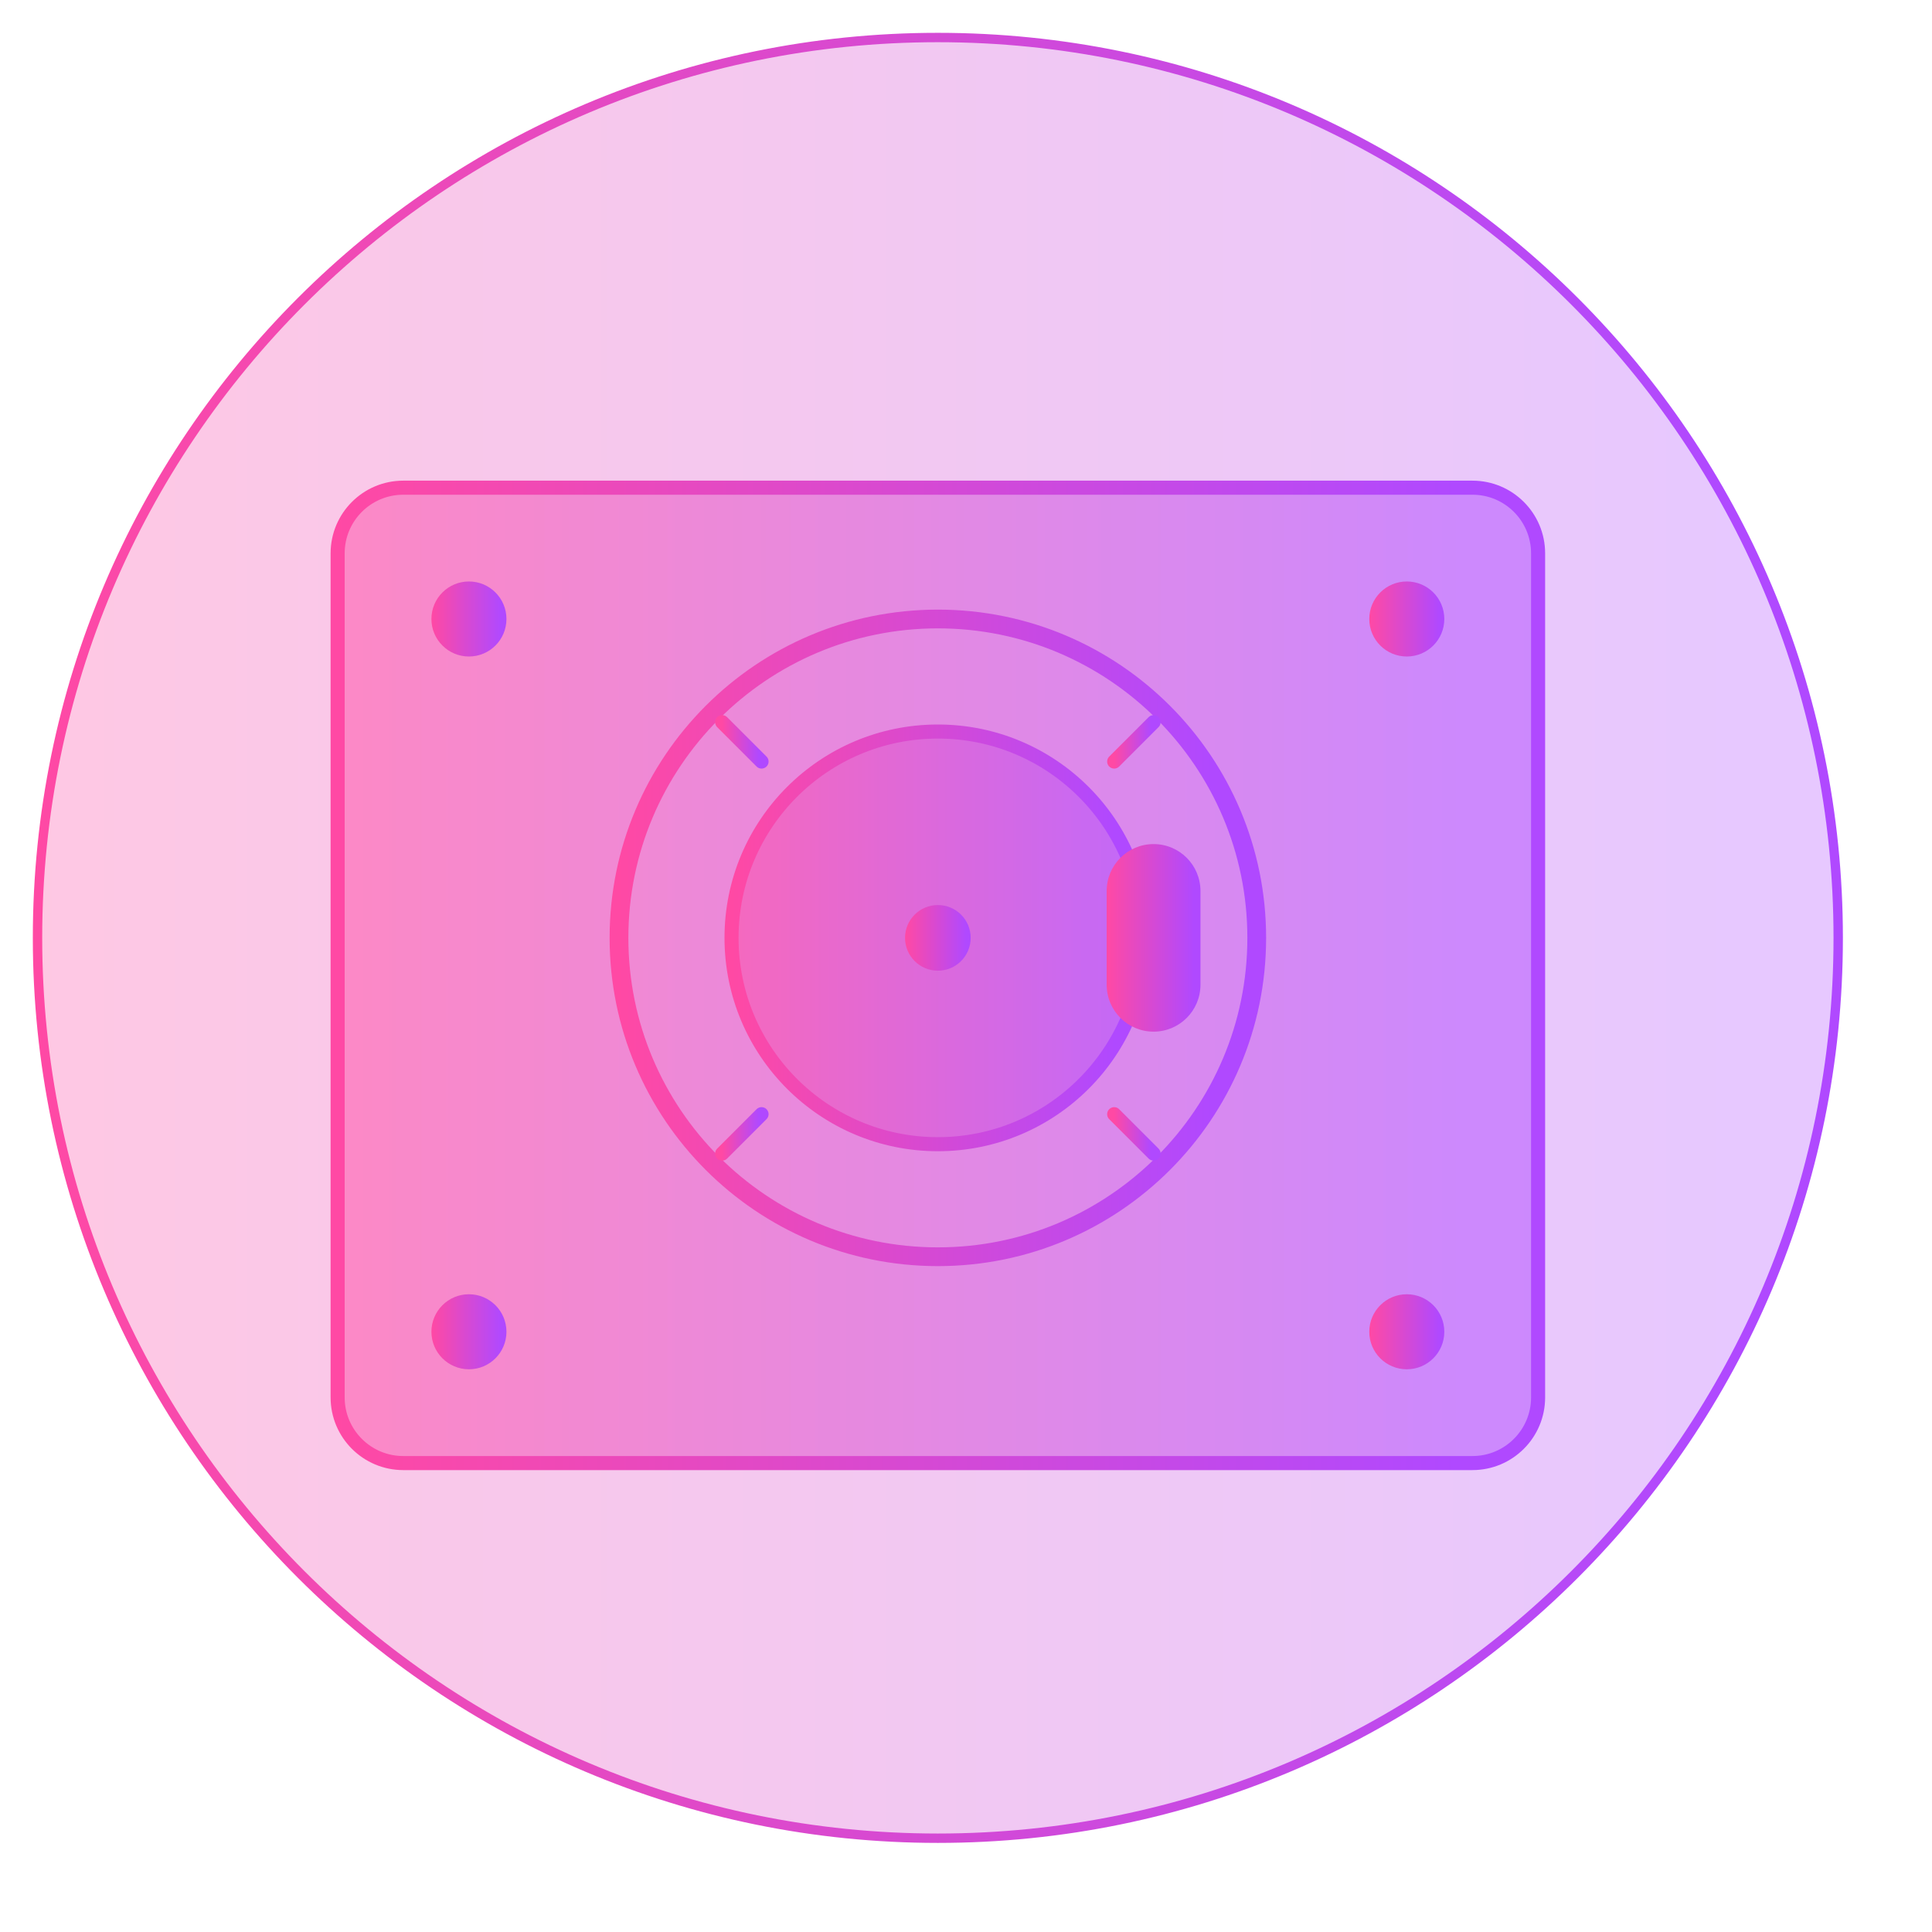
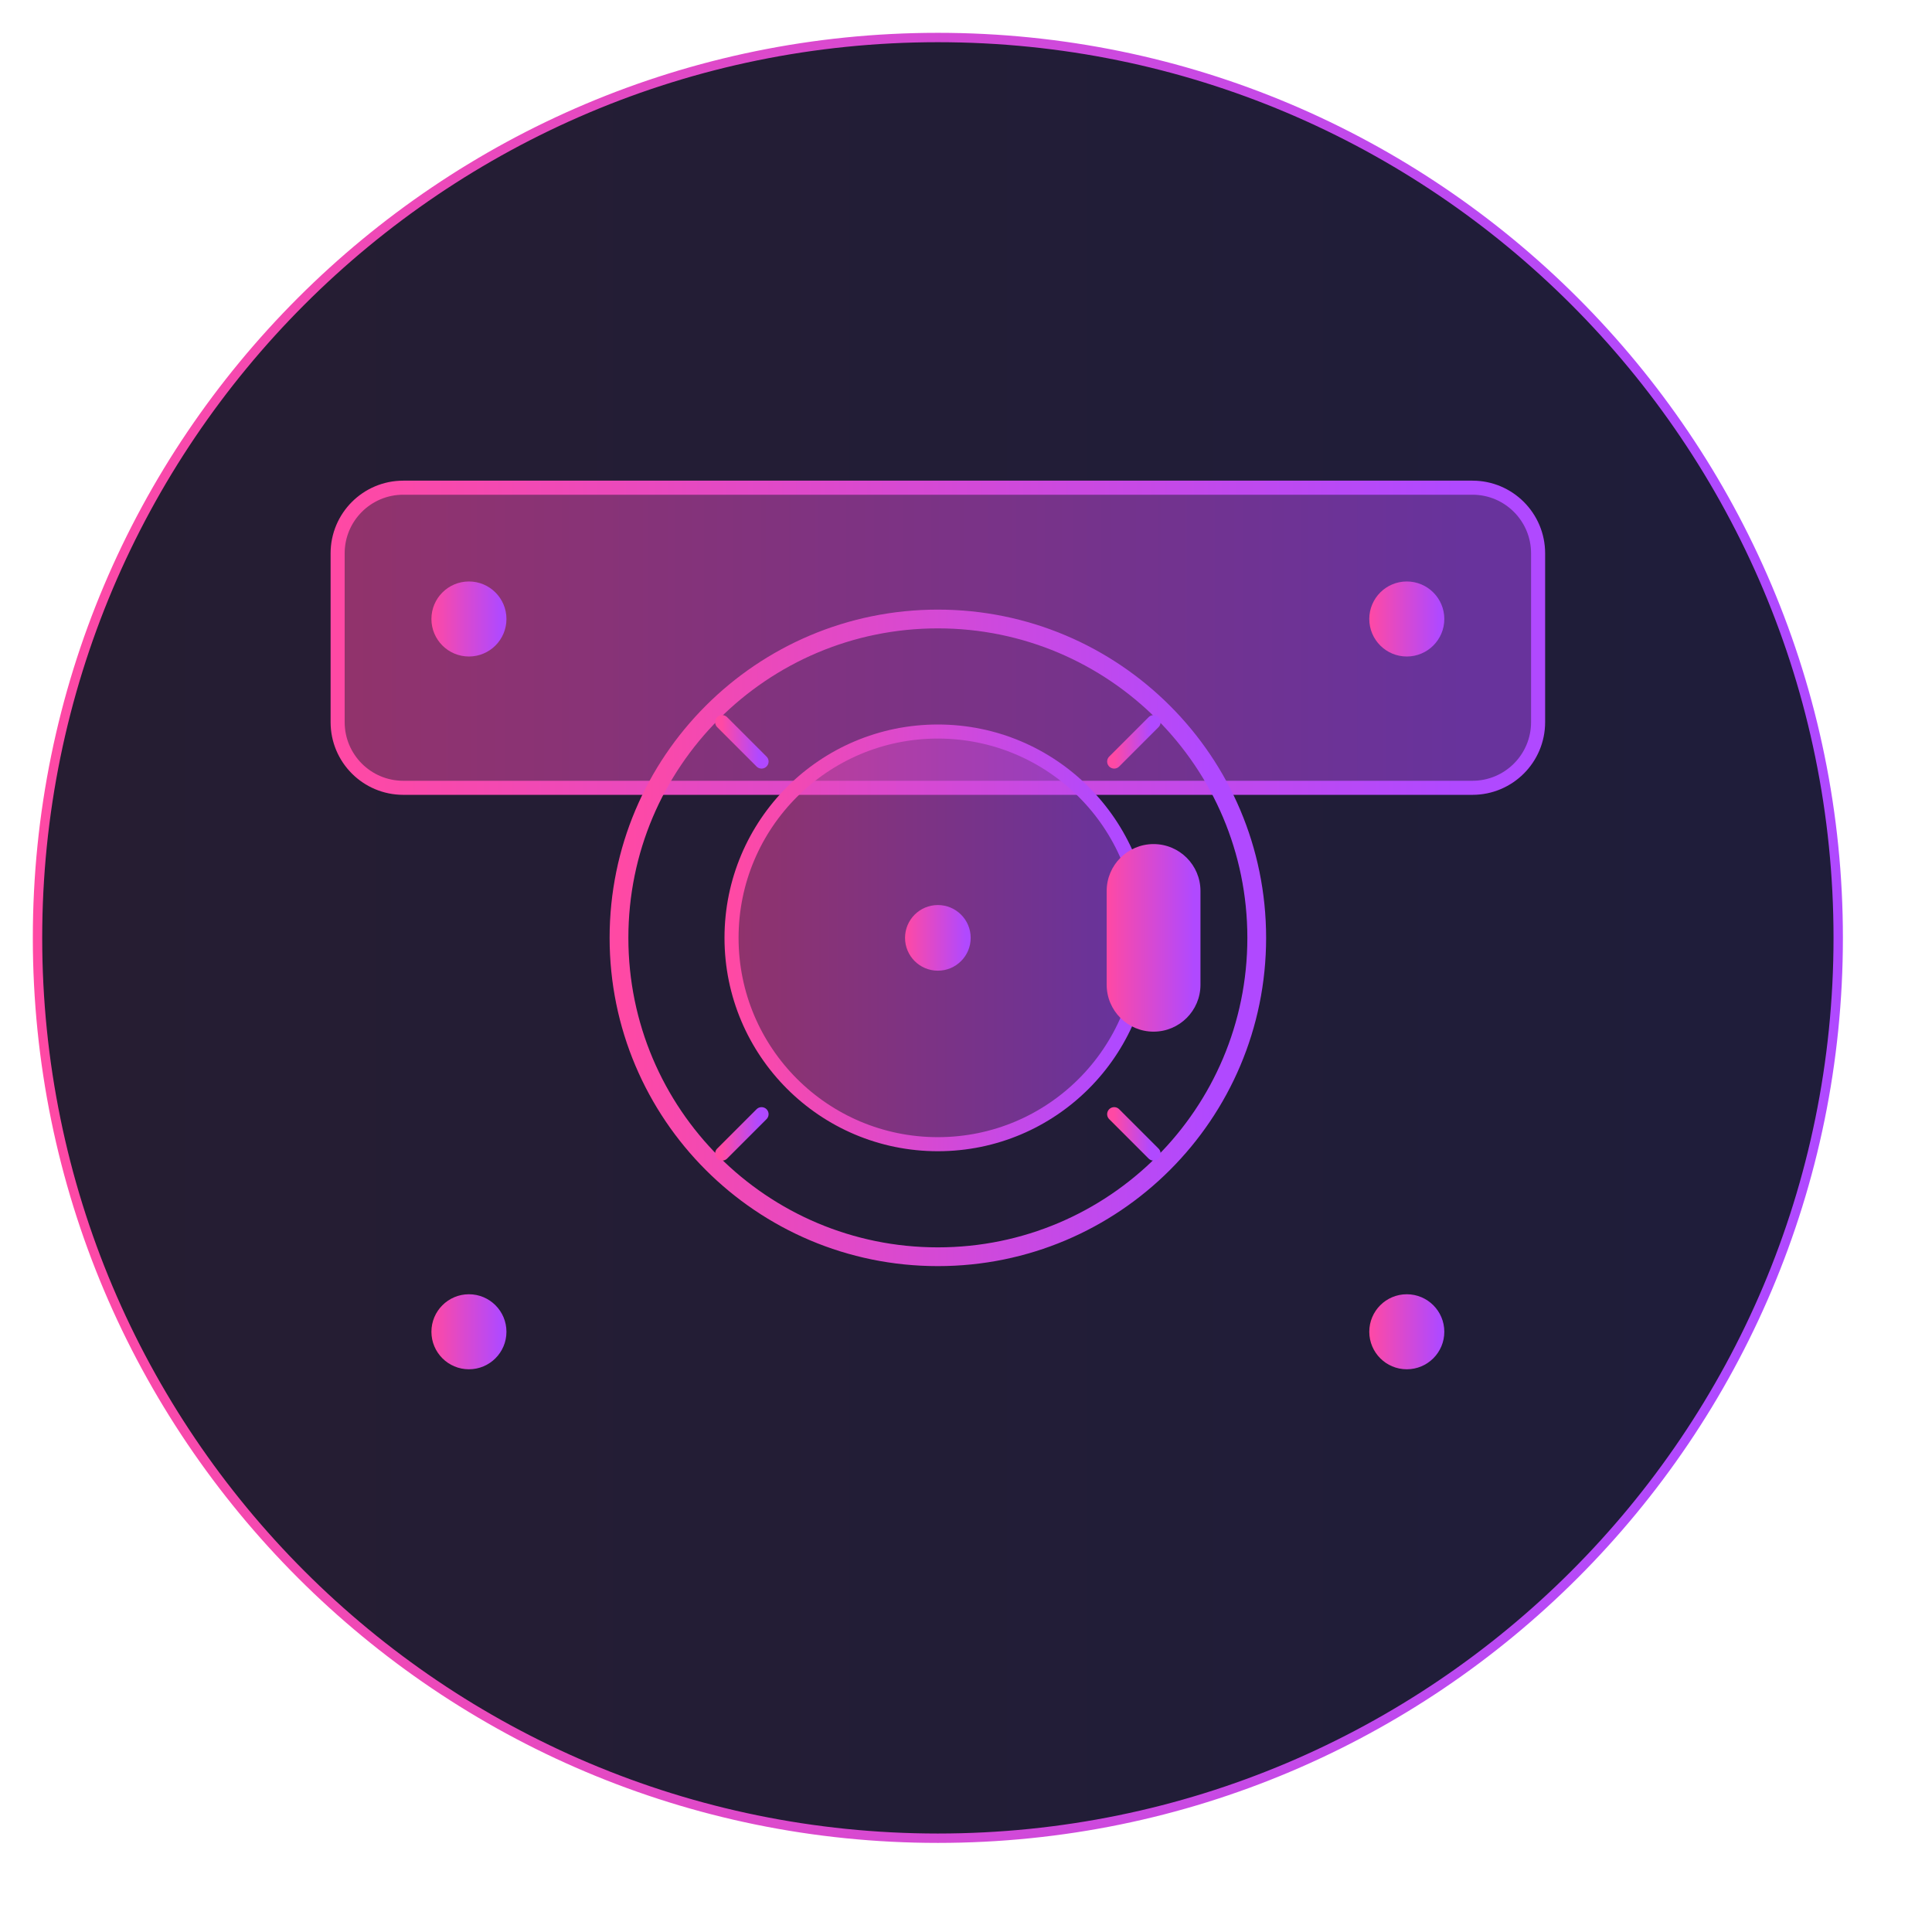
- <svg xmlns="http://www.w3.org/2000/svg" height="206" viewBox="0 0 206 206" width="206">
+ <svg xmlns="http://www.w3.org/2000/svg" width="32" height="32" viewBox="0 0 206 206" role="img">
  <defs>
-     <linearGradient id="grad_bg" x1="0" x2="1" y1="0" y2="0" gradientUnits="objectBoundingBox">
-       <stop offset="0" stop-color="#ff49a4" stop-opacity=".3" />
-       <stop offset=".93" stop-color="#b049ff" stop-opacity=".3" />
+     <linearGradient id="grad_bg" x1="0" y1="0" x2="1" y2="0" gradientUnits="objectBoundingBox">
+       <stop offset="0" stop-color="#FF49A4" stop-opacity="0.3" />
+       <stop offset="0.93" stop-color="#B049FF" stop-opacity="0.3" />
    </linearGradient>
-     <linearGradient id="grad_fill" x1="0" x2="1" y1="0" y2="0" gradientUnits="objectBoundingBox">
-       <stop offset="0" stop-color="#ff49a4" stop-opacity=".5" />
-       <stop offset=".93" stop-color="#b049ff" stop-opacity=".5" />
+     <linearGradient id="grad_fill" x1="0" y1="0" x2="1" y2="0" gradientUnits="objectBoundingBox">
+       <stop offset="0" stop-color="#FF49A4" stop-opacity="0.5" />
+       <stop offset="0.93" stop-color="#B049FF" stop-opacity="0.5" />
    </linearGradient>
-     <linearGradient id="grad_solid" x1="0%" x2="100%" y1="0%" y2="0%">
-       <stop offset="0%" stop-color="#ff49a4" />
-       <stop offset="93%" stop-color="#b049ff" />
+     <linearGradient id="grad_solid" x1="0%" y1="0%" x2="100%" y2="0%">
+       <stop offset="0%" stop-color="#FF49A4" />
+       <stop offset="93%" stop-color="#B049FF" />
    </linearGradient>
  </defs>
-   <circle cx="100" cy="100" r="96" fill="url(#grad_bg)" stroke="url(#grad_solid)" style="color:#fff;stroke-width:1px;stroke-linecap:butt;stroke-linejoin:miter;opacity:1;font-family:&quot;Anthropic Sans&quot;,-apple-system,&quot;system-ui&quot;,&quot;Segoe UI&quot;,sans-serif;font-size:16px;font-weight:400;text-anchor:start;dominant-baseline:auto" />
-   <rect width="128" height="104" x="36" y="52" fill="url(#grad_fill)" stroke="url(#grad_solid)" stroke-width="1.5" rx="7" style="color:#fff;stroke-width:1.5px;stroke-linecap:butt;stroke-linejoin:miter;opacity:1;font-family:&quot;Anthropic Sans&quot;,-apple-system,&quot;system-ui&quot;,&quot;Segoe UI&quot;,sans-serif;font-size:16px;font-weight:400;text-anchor:start;dominant-baseline:auto" />
-   <circle cx="100" cy="100" r="34" fill="none" stroke="url(#grad_solid)" stroke-width="2" style="fill:none;color:#fff;stroke-width:2px;stroke-linecap:butt;stroke-linejoin:miter;opacity:1;font-family:&quot;Anthropic Sans&quot;,-apple-system,&quot;system-ui&quot;,&quot;Segoe UI&quot;,sans-serif;font-size:16px;font-weight:400;text-anchor:start;dominant-baseline:auto" />
-   <circle cx="100" cy="100" r="22" fill="url(#grad_fill)" stroke="url(#grad_solid)" stroke-width="1.5" style="color:#fff;stroke-width:1.5px;stroke-linecap:butt;stroke-linejoin:miter;opacity:1;font-family:&quot;Anthropic Sans&quot;,-apple-system,&quot;system-ui&quot;,&quot;Segoe UI&quot;,sans-serif;font-size:16px;font-weight:400;text-anchor:start;dominant-baseline:auto" />
-   <path stroke="url(#grad_solid)" stroke-linecap="round" stroke-width="1.5" d="M100 68v6" style="fill:#000;color:#fff;stroke-width:1.5px;stroke-linecap:round;stroke-linejoin:miter;opacity:1;font-family:&quot;Anthropic Sans&quot;,-apple-system,&quot;system-ui&quot;,&quot;Segoe UI&quot;,sans-serif;font-size:16px;font-weight:400;text-anchor:start;dominant-baseline:auto" />
-   <path stroke="url(#grad_solid)" stroke-linecap="round" stroke-width="1.5" d="M100 126v6" style="fill:#000;color:#fff;stroke-width:1.5px;stroke-linecap:round;stroke-linejoin:miter;opacity:1;font-family:&quot;Anthropic Sans&quot;,-apple-system,&quot;system-ui&quot;,&quot;Segoe UI&quot;,sans-serif;font-size:16px;font-weight:400;text-anchor:start;dominant-baseline:auto" />
-   <path stroke="url(#grad_solid)" stroke-linecap="round" stroke-width="1.5" d="M68 100h6" style="fill:#000;color:#fff;stroke-width:1.5px;stroke-linecap:round;stroke-linejoin:miter;opacity:1;font-family:&quot;Anthropic Sans&quot;,-apple-system,&quot;system-ui&quot;,&quot;Segoe UI&quot;,sans-serif;font-size:16px;font-weight:400;text-anchor:start;dominant-baseline:auto" />
-   <path stroke="url(#grad_solid)" stroke-linecap="round" stroke-width="1.5" d="M126 100h6" style="fill:#000;color:#fff;stroke-width:1.5px;stroke-linecap:round;stroke-linejoin:miter;opacity:1;font-family:&quot;Anthropic Sans&quot;,-apple-system,&quot;system-ui&quot;,&quot;Segoe UI&quot;,sans-serif;font-size:16px;font-weight:400;text-anchor:start;dominant-baseline:auto" />
-   <path stroke="url(#grad_solid)" stroke-linecap="round" stroke-width="1.5" d="m77 77 4.2 4.2" style="fill:#000;color:#fff;stroke-width:1.5px;stroke-linecap:round;stroke-linejoin:miter;opacity:1;font-family:&quot;Anthropic Sans&quot;,-apple-system,&quot;system-ui&quot;,&quot;Segoe UI&quot;,sans-serif;font-size:16px;font-weight:400;text-anchor:start;dominant-baseline:auto" />
-   <path stroke="url(#grad_solid)" stroke-linecap="round" stroke-width="1.5" d="m123 77-4.2 4.2" style="fill:#000;color:#fff;stroke-width:1.5px;stroke-linecap:round;stroke-linejoin:miter;opacity:1;font-family:&quot;Anthropic Sans&quot;,-apple-system,&quot;system-ui&quot;,&quot;Segoe UI&quot;,sans-serif;font-size:16px;font-weight:400;text-anchor:start;dominant-baseline:auto" />
-   <path stroke="url(#grad_solid)" stroke-linecap="round" stroke-width="1.5" d="m77 123 4.2-4.2" style="fill:#000;color:#fff;stroke-width:1.5px;stroke-linecap:round;stroke-linejoin:miter;opacity:1;font-family:&quot;Anthropic Sans&quot;,-apple-system,&quot;system-ui&quot;,&quot;Segoe UI&quot;,sans-serif;font-size:16px;font-weight:400;text-anchor:start;dominant-baseline:auto" />
-   <path stroke="url(#grad_solid)" stroke-linecap="round" stroke-width="1.5" d="m123 123-4.2-4.2" style="fill:#000;color:#fff;stroke-width:1.5px;stroke-linecap:round;stroke-linejoin:miter;opacity:1;font-family:&quot;Anthropic Sans&quot;,-apple-system,&quot;system-ui&quot;,&quot;Segoe UI&quot;,sans-serif;font-size:16px;font-weight:400;text-anchor:start;dominant-baseline:auto" />
-   <path stroke="url(#grad_solid)" stroke-linecap="round" stroke-width="2" d="M100 100V82" style="fill:#000;color:#fff;stroke-width:2px;stroke-linecap:round;stroke-linejoin:miter;opacity:1;font-family:&quot;Anthropic Sans&quot;,-apple-system,&quot;system-ui&quot;,&quot;Segoe UI&quot;,sans-serif;font-size:16px;font-weight:400;text-anchor:start;dominant-baseline:auto" />
-   <circle cx="100" cy="100" r="3.5" fill="url(#grad_solid)" style="stroke:none;color:#fff;stroke-width:1px;stroke-linecap:butt;stroke-linejoin:miter;opacity:1;font-family:&quot;Anthropic Sans&quot;,-apple-system,&quot;system-ui&quot;,&quot;Segoe UI&quot;,sans-serif;font-size:16px;font-weight:400;text-anchor:start;dominant-baseline:auto" />
-   <circle cx="50" cy="66" r="4" fill="url(#grad_solid)" style="stroke:none;color:#fff;stroke-width:1px;stroke-linecap:butt;stroke-linejoin:miter;opacity:1;font-family:&quot;Anthropic Sans&quot;,-apple-system,&quot;system-ui&quot;,&quot;Segoe UI&quot;,sans-serif;font-size:16px;font-weight:400;text-anchor:start;dominant-baseline:auto" />
-   <circle cx="150" cy="66" r="4" fill="url(#grad_solid)" style="stroke:none;color:#fff;stroke-width:1px;stroke-linecap:butt;stroke-linejoin:miter;opacity:1;font-family:&quot;Anthropic Sans&quot;,-apple-system,&quot;system-ui&quot;,&quot;Segoe UI&quot;,sans-serif;font-size:16px;font-weight:400;text-anchor:start;dominant-baseline:auto" />
-   <circle cx="50" cy="142" r="4" fill="url(#grad_solid)" style="stroke:none;color:#fff;stroke-width:1px;stroke-linecap:butt;stroke-linejoin:miter;opacity:1;font-family:&quot;Anthropic Sans&quot;,-apple-system,&quot;system-ui&quot;,&quot;Segoe UI&quot;,sans-serif;font-size:16px;font-weight:400;text-anchor:start;dominant-baseline:auto" />
-   <circle cx="150" cy="142" r="4" fill="url(#grad_solid)" style="stroke:none;color:#fff;stroke-width:1px;stroke-linecap:butt;stroke-linejoin:miter;opacity:1;font-family:&quot;Anthropic Sans&quot;,-apple-system,&quot;system-ui&quot;,&quot;Segoe UI&quot;,sans-serif;font-size:16px;font-weight:400;text-anchor:start;dominant-baseline:auto" />
-   <rect width="10" height="20" x="118" y="90" fill="url(#grad_solid)" rx="5" style="stroke:none;color:#fff;stroke-width:1px;stroke-linecap:butt;stroke-linejoin:miter;opacity:1;font-family:&quot;Anthropic Sans&quot;,-apple-system,&quot;system-ui&quot;,&quot;Segoe UI&quot;,sans-serif;font-size:16px;font-weight:400;text-anchor:start;dominant-baseline:auto" />
+   <circle cx="100" cy="100" r="96" fill="#111827" />
+   <circle cx="100" cy="100" r="96" fill="url(#grad_bg)" fill-opacity="0.3" stroke="url(#grad_solid)" stroke-width="1" />
+   <rect x="36" y="52" width="128" height="32" rx="7" fill="url(#grad_fill)" stroke="url(#grad_solid)" stroke-width="1.5" />
+   <circle cx="100" cy="100" r="34" fill="none" stroke="url(#grad_solid)" stroke-width="2" />
+   <circle cx="100" cy="100" r="22" fill="url(#grad_fill)" stroke="url(#grad_solid)" stroke-width="1.5" />
+   <line x1="100" y1="68" x2="100" y2="74" stroke="url(#grad_solid)" stroke-width="1.5" stroke-linecap="round" />
+   <line x1="100" y1="126" x2="100" y2="132" stroke="url(#grad_solid)" stroke-width="1.5" stroke-linecap="round" />
+   <line x1="68" y1="100" x2="74" y2="100" stroke="url(#grad_solid)" stroke-width="1.5" stroke-linecap="round" />
+   <line x1="126" y1="100" x2="132" y2="100" stroke="url(#grad_solid)" stroke-width="1.5" stroke-linecap="round" />
+   <line x1="77" y1="77" x2="81.2" y2="81.2" stroke="url(#grad_solid)" stroke-width="1.5" stroke-linecap="round" />
+   <line x1="123" y1="77" x2="118.8" y2="81.2" stroke="url(#grad_solid)" stroke-width="1.5" stroke-linecap="round" />
+   <line x1="77" y1="123" x2="81.2" y2="118.8" stroke="url(#grad_solid)" stroke-width="1.5" stroke-linecap="round" />
+   <line x1="123" y1="123" x2="118.8" y2="118.8" stroke="url(#grad_solid)" stroke-width="1.5" stroke-linecap="round" />
+   <line x1="100" y1="100" x2="100" y2="82" stroke="url(#grad_solid)" stroke-width="2" stroke-linecap="round" />
+   <circle cx="100" cy="100" r="3.5" fill="url(#grad_solid)" />
+   <circle cx="50" cy="66" r="4" fill="url(#grad_solid)" />
+   <circle cx="150" cy="66" r="4" fill="url(#grad_solid)" />
+   <circle cx="50" cy="142" r="4" fill="url(#grad_solid)" />
+   <circle cx="150" cy="142" r="4" fill="url(#grad_solid)" />
+   <rect x="118" y="90" width="10" height="20" rx="5" fill="url(#grad_solid)" />
</svg>
